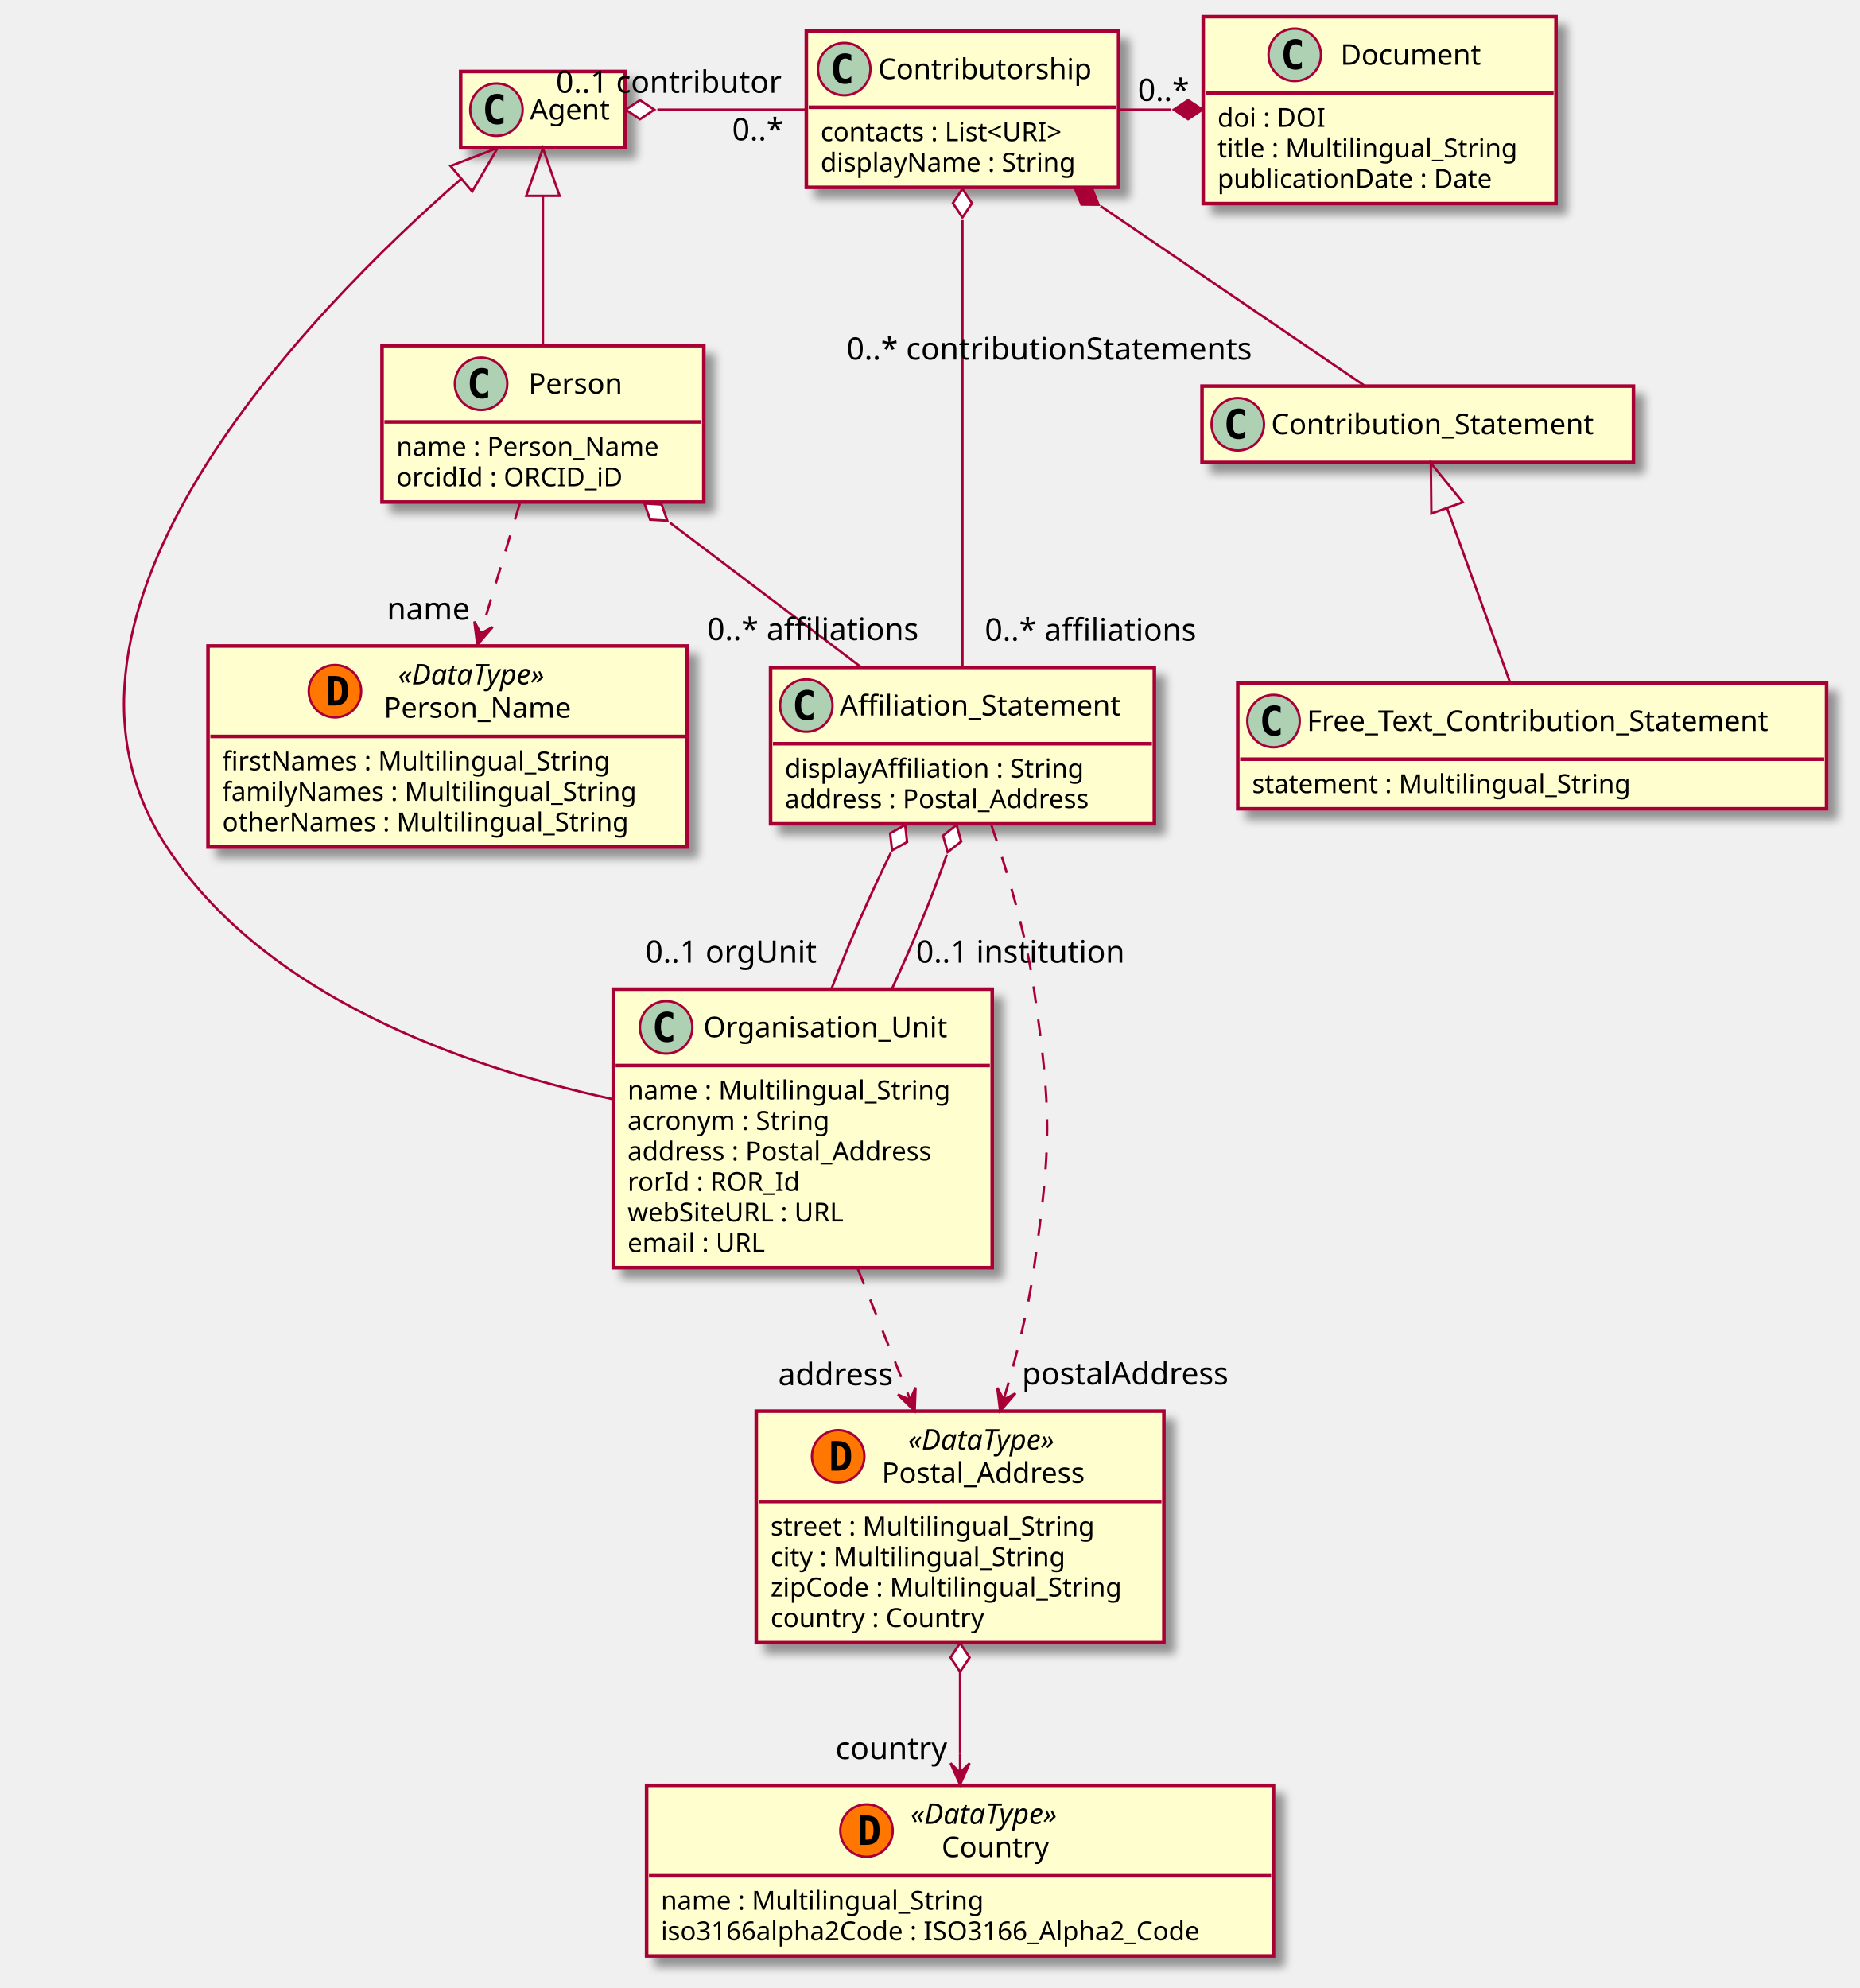
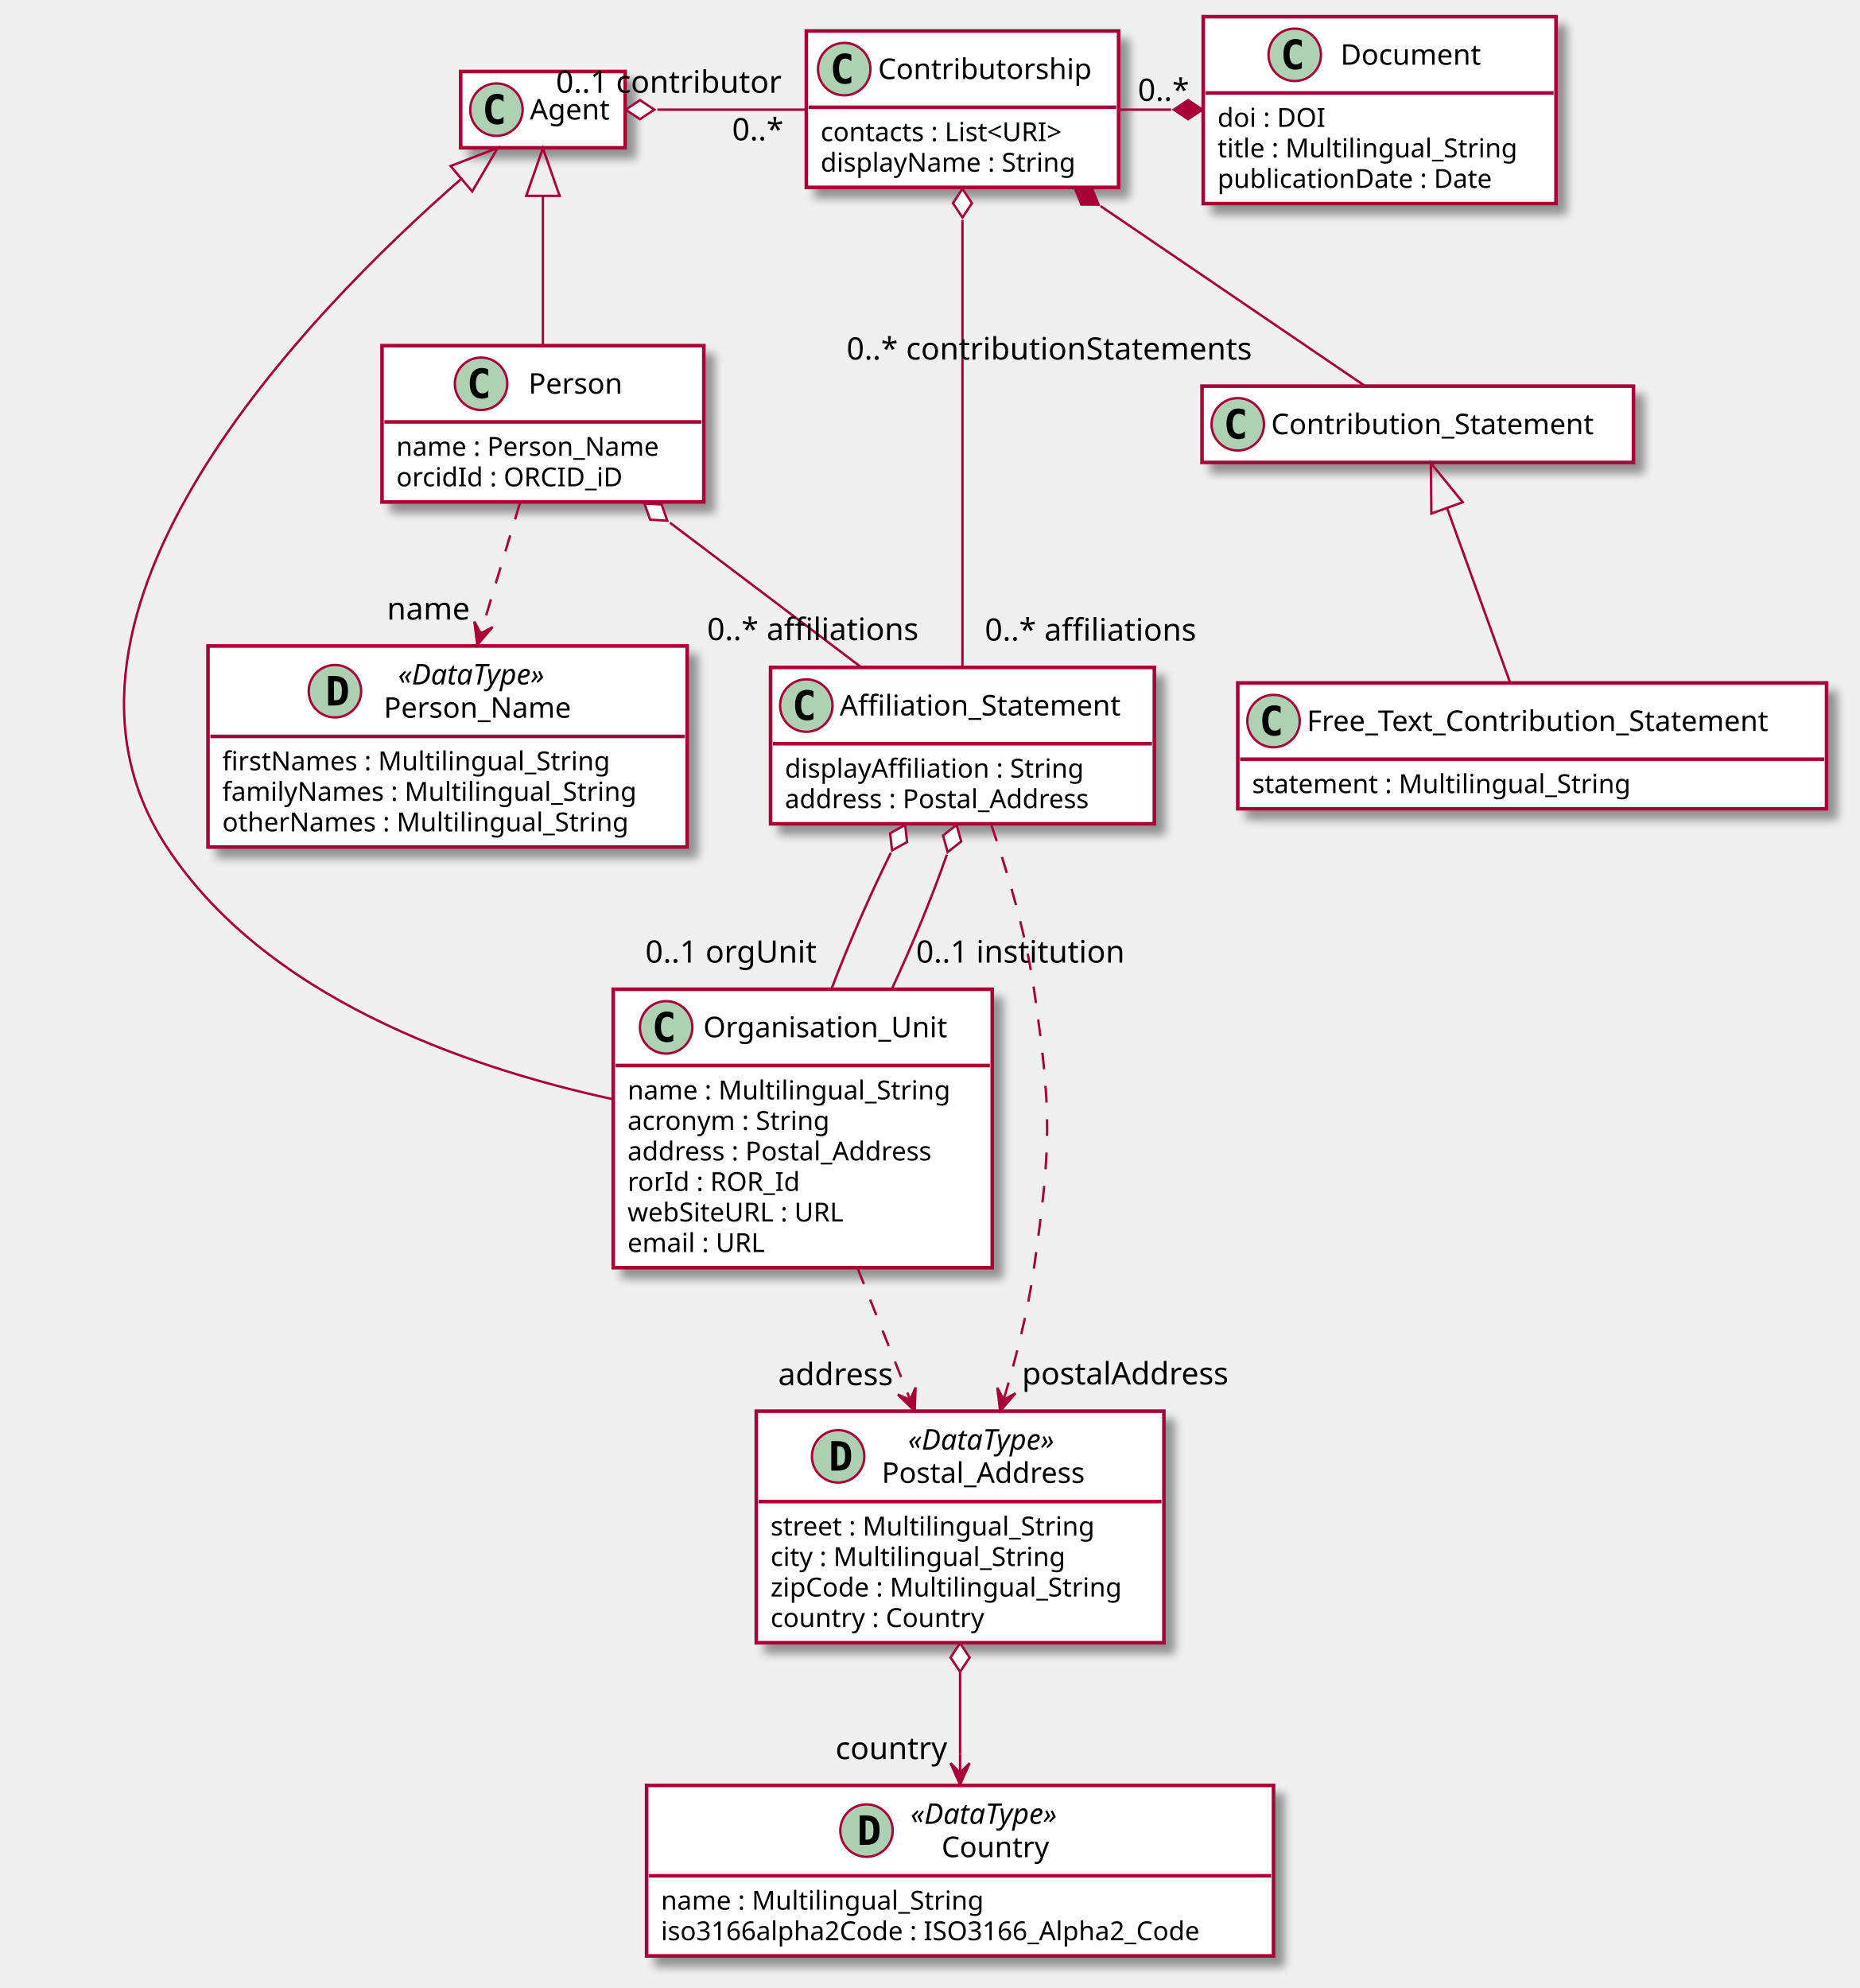
<svg xmlns="http://www.w3.org/2000/svg" contentScriptType="application/ecmascript" contentStyleType="text/css" height="834px" preserveAspectRatio="none" style="width:780px;height:834px;background:#FFFFFF;" version="1.1" viewBox="0 0 780 834" width="780px" zoomAndPan="magnify">
  <defs>
-     <filter height="300%" id="f84uuqqtp3vt3" width="300%" x="-1" y="-1">
+     <filter height="300%" id="fdt702s4vxftv" width="300%" x="-1" y="-1">
      <feGaussianBlur result="blurOut" stdDeviation="2.0" />
      <feColorMatrix in="blurOut" result="blurOut2" type="matrix" values="0 0 0 0 0 0 0 0 0 0 0 0 0 0 0 0 0 0 .4 0" />
      <feOffset dx="4.0" dy="4.0" in="blurOut2" result="blurOut3" />
      <feBlend in="SourceGraphic" in2="blurOut3" mode="normal" />
    </filter>
  </defs>
  <g>
-     <rect codeLine="19" fill="#FEFECE" filter="url(#f84uuqqtp3vt3)" height="32" id="Agent" style="stroke:#A80036;stroke-width:1.5;" width="69" x="193.26" y="30" />
+     <rect codeLine="19" fill="#FFFFFF" filter="url(#fdt702s4vxftv)" height="32" id="Agent" style="stroke:#A80036;stroke-width:1.5;" width="69" x="193.26" y="30" />
    <ellipse cx="208.26" cy="46" fill="#ADD1B2" rx="11" ry="11" style="stroke:#A80036;stroke-width:1.0;" />
    <path d="M211.229,51.641 Q210.651,51.938 210.01,52.078 Q209.369,52.234 208.666,52.234 Q206.166,52.234 204.838,50.594 Q203.526,48.938 203.526,45.812 Q203.526,42.688 204.838,41.031 Q206.166,39.375 208.666,39.375 Q209.369,39.375 210.01,39.531 Q210.666,39.688 211.229,39.984 L211.229,42.703 Q210.604,42.125 210.01,41.859 Q209.416,41.578 208.791,41.578 Q207.447,41.578 206.76,42.656 Q206.072,43.719 206.072,45.812 Q206.072,47.906 206.76,48.984 Q207.447,50.047 208.791,50.047 Q209.416,50.047 210.01,49.781 Q210.604,49.5 211.229,48.922 L211.229,51.641 Z " fill="#000000" />
    <text fill="#000000" font-family="sans-serif" font-size="12" lengthAdjust="spacing" textLength="37" x="222.26" y="50.154">Agent</text>
-     <rect codeLine="22" fill="#FEFECE" filter="url(#f84uuqqtp3vt3)" height="116.828" id="Organisation_Unit" style="stroke:#A80036;stroke-width:1.5;" width="159" x="257.26" y="415" />
+     <rect codeLine="22" fill="#FFFFFF" filter="url(#fdt702s4vxftv)" height="116.828" id="Organisation_Unit" style="stroke:#A80036;stroke-width:1.5;" width="159" x="257.26" y="415" />
    <ellipse cx="279.46" cy="431" fill="#ADD1B2" rx="11" ry="11" style="stroke:#A80036;stroke-width:1.0;" />
    <path d="M282.429,436.641 Q281.851,436.938 281.21,437.078 Q280.569,437.234 279.866,437.234 Q277.366,437.234 276.038,435.594 Q274.726,433.938 274.726,430.812 Q274.726,427.688 276.038,426.031 Q277.366,424.375 279.866,424.375 Q280.569,424.375 281.21,424.531 Q281.866,424.688 282.429,424.984 L282.429,427.703 Q281.804,427.125 281.21,426.859 Q280.616,426.578 279.991,426.578 Q278.647,426.578 277.96,427.656 Q277.272,428.719 277.272,430.812 Q277.272,432.906 277.96,433.984 Q278.647,435.047 279.991,435.047 Q280.616,435.047 281.21,434.781 Q281.804,434.5 282.429,433.922 L282.429,436.641 Z " fill="#000000" />
    <text fill="#000000" font-family="sans-serif" font-size="12" lengthAdjust="spacing" textLength="111" x="295.06" y="435.154">Organisation_Unit</text>
    <line style="stroke:#A80036;stroke-width:1.5;" x1="258.26" x2="415.26" y1="447" y2="447" />
    <text fill="#000000" font-family="sans-serif" font-size="11" lengthAdjust="spacing" textLength="147" x="263.26" y="461.21">name : Multilingual_String</text>
    <text fill="#000000" font-family="sans-serif" font-size="11" lengthAdjust="spacing" textLength="95" x="263.26" y="474.015">acronym : String</text>
    <text fill="#000000" font-family="sans-serif" font-size="11" lengthAdjust="spacing" textLength="147" x="263.26" y="486.82">address : Postal_Address</text>
    <text fill="#000000" font-family="sans-serif" font-size="11" lengthAdjust="spacing" textLength="78" x="263.26" y="499.625">rorId : ROR_Id</text>
    <text fill="#000000" font-family="sans-serif" font-size="11" lengthAdjust="spacing" textLength="99" x="263.26" y="512.429">webSiteURL : URL</text>
    <text fill="#000000" font-family="sans-serif" font-size="11" lengthAdjust="spacing" textLength="64" x="263.26" y="525.234">email : URL</text>
-     <rect codeLine="30" fill="#FEFECE" filter="url(#f84uuqqtp3vt3)" height="65.609" id="Person" style="stroke:#A80036;stroke-width:1.5;" width="135" x="160.26" y="145" />
+     <rect codeLine="30" fill="#FFFFFF" filter="url(#fdt702s4vxftv)" height="65.609" id="Person" style="stroke:#A80036;stroke-width:1.5;" width="135" x="160.26" y="145" />
    <ellipse cx="201.81" cy="161" fill="#ADD1B2" rx="11" ry="11" style="stroke:#A80036;stroke-width:1.0;" />
    <path d="M204.779,166.641 Q204.201,166.938 203.56,167.078 Q202.919,167.234 202.216,167.234 Q199.716,167.234 198.388,165.594 Q197.076,163.938 197.076,160.812 Q197.076,157.688 198.388,156.031 Q199.716,154.375 202.216,154.375 Q202.919,154.375 203.56,154.531 Q204.216,154.688 204.779,154.984 L204.779,157.703 Q204.154,157.125 203.56,156.859 Q202.966,156.578 202.341,156.578 Q200.998,156.578 200.31,157.656 Q199.623,158.719 199.623,160.812 Q199.623,162.906 200.31,163.984 Q200.998,165.047 202.341,165.047 Q202.966,165.047 203.56,164.781 Q204.154,164.5 204.779,163.922 L204.779,166.641 Z " fill="#000000" />
    <text fill="#000000" font-family="sans-serif" font-size="12" lengthAdjust="spacing" textLength="44" x="221.71" y="165.154">Person</text>
    <line style="stroke:#A80036;stroke-width:1.5;" x1="161.26" x2="294.26" y1="177" y2="177" />
    <text fill="#000000" font-family="sans-serif" font-size="11" lengthAdjust="spacing" textLength="123" x="166.26" y="191.21">name : Person_Name</text>
    <text fill="#000000" font-family="sans-serif" font-size="11" lengthAdjust="spacing" textLength="102" x="166.26" y="204.015">orcidId : ORCID_iD</text>
-     <rect codeLine="34" fill="#FEFECE" filter="url(#f84uuqqtp3vt3)" height="84.352" id="Person_Name" style="stroke:#A80036;stroke-width:1.5;" width="201" x="87.26" y="271" />
-     <ellipse cx="140.51" cy="289.969" fill="#FF7700" rx="11" ry="11" style="stroke:#A80036;stroke-width:1.0;" />
+     <rect codeLine="34" fill="#FFFFFF" filter="url(#fdt702s4vxftv)" height="84.352" id="Person_Name" style="stroke:#A80036;stroke-width:1.5;" width="201" x="87.26" y="271" />
+     <ellipse cx="140.51" cy="289.969" fill="#ADD0B2" rx="11" ry="11" style="stroke:#A80036;stroke-width:1.0;" />
    <path d="M140.104,285.781 L140.104,293.766 L140.76,293.766 Q142.197,293.766 142.807,292.859 Q143.432,291.938 143.432,289.766 Q143.432,287.594 142.807,286.688 Q142.197,285.781 140.76,285.781 L140.104,285.781 Z M137.651,283.578 L140.276,283.578 Q143.307,283.578 144.635,285.031 Q145.979,286.469 145.979,289.766 Q145.979,293.062 144.635,294.516 Q143.307,295.969 140.276,295.969 L137.651,295.969 L137.651,283.578 Z " fill="#000000" />
    <text fill="#000000" font-family="sans-serif" font-size="12" font-style="italic" lengthAdjust="spacing" textLength="74" x="167.01" y="287.139">«DataType»</text>
    <text fill="#000000" font-family="sans-serif" font-size="12" lengthAdjust="spacing" textLength="86" x="161.01" y="301.107">Person_Name</text>
    <line style="stroke:#A80036;stroke-width:1.5;" x1="88.26" x2="287.26" y1="308.938" y2="308.938" />
    <text fill="#000000" font-family="sans-serif" font-size="11" lengthAdjust="spacing" textLength="178" x="93.26" y="323.148">firstNames : Multilingual_String</text>
    <text fill="#000000" font-family="sans-serif" font-size="11" lengthAdjust="spacing" textLength="189" x="93.26" y="335.953">familyNames : Multilingual_String</text>
    <text fill="#000000" font-family="sans-serif" font-size="11" lengthAdjust="spacing" textLength="185" x="93.26" y="348.757">otherNames : Multilingual_String</text>
-     <rect codeLine="39" fill="#FEFECE" filter="url(#f84uuqqtp3vt3)" height="97.156" id="Postal_Address" style="stroke:#A80036;stroke-width:1.5;" width="171" x="317.26" y="592" />
-     <ellipse cx="351.61" cy="610.969" fill="#FF7700" rx="11" ry="11" style="stroke:#A80036;stroke-width:1.0;" />
+     <rect codeLine="39" fill="#FFFFFF" filter="url(#fdt702s4vxftv)" height="97.156" id="Postal_Address" style="stroke:#A80036;stroke-width:1.5;" width="171" x="317.26" y="592" />
+     <ellipse cx="351.61" cy="610.969" fill="#ADD0B2" rx="11" ry="11" style="stroke:#A80036;stroke-width:1.0;" />
    <path d="M351.204,606.781 L351.204,614.766 L351.86,614.766 Q353.298,614.766 353.907,613.859 Q354.532,612.938 354.532,610.766 Q354.532,608.594 353.907,607.688 Q353.298,606.781 351.86,606.781 L351.204,606.781 Z M348.751,604.578 L351.376,604.578 Q354.407,604.578 355.735,606.031 Q357.079,607.469 357.079,610.766 Q357.079,614.062 355.735,615.516 Q354.407,616.969 351.376,616.969 L348.751,616.969 L348.751,604.578 Z " fill="#000000" />
    <text fill="#000000" font-family="sans-serif" font-size="12" font-style="italic" lengthAdjust="spacing" textLength="74" x="380.91" y="608.139">«DataType»</text>
    <text fill="#000000" font-family="sans-serif" font-size="12" lengthAdjust="spacing" textLength="96" x="369.91" y="622.107">Postal_Address</text>
    <line style="stroke:#A80036;stroke-width:1.5;" x1="318.26" x2="487.26" y1="629.938" y2="629.938" />
    <text fill="#000000" font-family="sans-serif" font-size="11" lengthAdjust="spacing" textLength="149" x="323.26" y="644.148">street : Multilingual_String</text>
    <text fill="#000000" font-family="sans-serif" font-size="11" lengthAdjust="spacing" textLength="134" x="323.26" y="656.953">city : Multilingual_String</text>
    <text fill="#000000" font-family="sans-serif" font-size="11" lengthAdjust="spacing" textLength="159" x="323.26" y="669.757">zipCode : Multilingual_String</text>
    <text fill="#000000" font-family="sans-serif" font-size="11" lengthAdjust="spacing" textLength="98" x="323.26" y="682.562">country : Country</text>
-     <rect codeLine="45" fill="#FEFECE" filter="url(#f84uuqqtp3vt3)" height="71.547" id="Country" style="stroke:#A80036;stroke-width:1.5;" width="263" x="271.26" y="749" />
-     <ellipse cx="363.51" cy="767.969" fill="#FF7700" rx="11" ry="11" style="stroke:#A80036;stroke-width:1.0;" />
+     <rect codeLine="45" fill="#FFFFFF" filter="url(#fdt702s4vxftv)" height="71.547" id="Country" style="stroke:#A80036;stroke-width:1.5;" width="263" x="271.26" y="749" />
+     <ellipse cx="363.51" cy="767.969" fill="#ADD0B2" rx="11" ry="11" style="stroke:#A80036;stroke-width:1.0;" />
    <path d="M363.104,763.781 L363.104,771.766 L363.76,771.766 Q365.197,771.766 365.807,770.859 Q366.432,769.938 366.432,767.766 Q366.432,765.594 365.807,764.688 Q365.197,763.781 363.76,763.781 L363.104,763.781 Z M360.651,761.578 L363.276,761.578 Q366.307,761.578 367.635,763.031 Q368.979,764.469 368.979,767.766 Q368.979,771.062 367.635,772.516 Q366.307,773.969 363.276,773.969 L360.651,773.969 L360.651,761.578 Z " fill="#000000" />
    <text fill="#000000" font-family="sans-serif" font-size="12" font-style="italic" lengthAdjust="spacing" textLength="74" x="382.01" y="765.139">«DataType»</text>
    <text fill="#000000" font-family="sans-serif" font-size="12" lengthAdjust="spacing" textLength="48" x="395.01" y="779.107">Country</text>
    <line style="stroke:#A80036;stroke-width:1.5;" x1="272.26" x2="533.26" y1="786.938" y2="786.938" />
    <text fill="#000000" font-family="sans-serif" font-size="11" lengthAdjust="spacing" textLength="147" x="277.26" y="801.148">name : Multilingual_String</text>
    <text fill="#000000" font-family="sans-serif" font-size="11" lengthAdjust="spacing" textLength="251" x="277.26" y="813.953">iso3166alpha2Code : ISO3166_Alpha2_Code</text>
-     <rect codeLine="8" fill="#FEFECE" filter="url(#f84uuqqtp3vt3)" height="78.414" id="Document" style="stroke:#A80036;stroke-width:1.5;" width="148" x="504.76" y="7" />
+     <rect codeLine="8" fill="#FFFFFF" filter="url(#fdt702s4vxftv)" height="78.414" id="Document" style="stroke:#A80036;stroke-width:1.5;" width="148" x="504.76" y="7" />
    <ellipse cx="543.16" cy="23" fill="#ADD1B2" rx="11" ry="11" style="stroke:#A80036;stroke-width:1.0;" />
    <path d="M546.129,28.641 Q545.551,28.938 544.91,29.078 Q544.269,29.234 543.566,29.234 Q541.066,29.234 539.738,27.594 Q538.426,25.938 538.426,22.812 Q538.426,19.688 539.738,18.031 Q541.066,16.375 543.566,16.375 Q544.269,16.375 544.91,16.531 Q545.566,16.688 546.129,16.984 L546.129,19.703 Q545.504,19.125 544.91,18.859 Q544.316,18.578 543.691,18.578 Q542.347,18.578 541.66,19.656 Q540.972,20.719 540.972,22.812 Q540.972,24.906 541.66,25.984 Q542.347,27.047 543.691,27.047 Q544.316,27.047 544.91,26.781 Q545.504,26.5 546.129,25.922 L546.129,28.641 Z " fill="#000000" />
    <text fill="#000000" font-family="sans-serif" font-size="12" lengthAdjust="spacing" textLength="64" x="562.36" y="27.154">Document</text>
    <line style="stroke:#A80036;stroke-width:1.5;" x1="505.76" x2="651.76" y1="39" y2="39" />
    <text fill="#000000" font-family="sans-serif" font-size="11" lengthAdjust="spacing" textLength="49" x="510.76" y="53.21">doi : DOI</text>
    <text fill="#000000" font-family="sans-serif" font-size="11" lengthAdjust="spacing" textLength="136" x="510.76" y="66.015">title : Multilingual_String</text>
    <text fill="#000000" font-family="sans-serif" font-size="11" lengthAdjust="spacing" textLength="125" x="510.76" y="78.82">publicationDate : Date</text>
-     <rect codeLine="58" fill="#FEFECE" filter="url(#f84uuqqtp3vt3)" height="65.609" id="Contributorship" style="stroke:#A80036;stroke-width:1.5;" width="131" x="338.26" y="13" />
+     <rect codeLine="58" fill="#FFFFFF" filter="url(#fdt702s4vxftv)" height="65.609" id="Contributorship" style="stroke:#A80036;stroke-width:1.5;" width="131" x="338.26" y="13" />
    <ellipse cx="354.16" cy="29" fill="#ADD1B2" rx="11" ry="11" style="stroke:#A80036;stroke-width:1.0;" />
    <path d="M357.129,34.641 Q356.551,34.938 355.91,35.078 Q355.269,35.234 354.566,35.234 Q352.066,35.234 350.738,33.594 Q349.426,31.938 349.426,28.812 Q349.426,25.688 350.738,24.031 Q352.066,22.375 354.566,22.375 Q355.269,22.375 355.91,22.531 Q356.566,22.688 357.129,22.984 L357.129,25.703 Q356.504,25.125 355.91,24.859 Q355.316,24.578 354.691,24.578 Q353.348,24.578 352.66,25.656 Q351.973,26.719 351.973,28.812 Q351.973,30.906 352.66,31.984 Q353.348,33.047 354.691,33.047 Q355.316,33.047 355.91,32.781 Q356.504,32.5 357.129,31.922 L357.129,34.641 Z " fill="#000000" />
    <text fill="#000000" font-family="sans-serif" font-size="12" lengthAdjust="spacing" textLength="97" x="368.36" y="33.154">Contributorship</text>
    <line style="stroke:#A80036;stroke-width:1.5;" x1="339.26" x2="468.26" y1="45" y2="45" />
    <text fill="#000000" font-family="sans-serif" font-size="11" lengthAdjust="spacing" textLength="116" x="344.26" y="59.21">contacts : List&lt;URI&gt;</text>
    <text fill="#000000" font-family="sans-serif" font-size="11" lengthAdjust="spacing" textLength="119" x="344.26" y="72.015">displayName : String</text>
-     <rect codeLine="62" fill="#FEFECE" filter="url(#f84uuqqtp3vt3)" height="32" id="Contribution_Statement" style="stroke:#A80036;stroke-width:1.5;" width="181" x="504.26" y="162" />
+     <rect codeLine="62" fill="#FFFFFF" filter="url(#fdt702s4vxftv)" height="32" id="Contribution_Statement" style="stroke:#A80036;stroke-width:1.5;" width="181" x="504.26" y="162" />
    <ellipse cx="519.26" cy="178" fill="#ADD1B2" rx="11" ry="11" style="stroke:#A80036;stroke-width:1.0;" />
    <path d="M522.229,183.641 Q521.651,183.938 521.01,184.078 Q520.369,184.234 519.666,184.234 Q517.166,184.234 515.838,182.594 Q514.526,180.938 514.526,177.812 Q514.526,174.688 515.838,173.031 Q517.166,171.375 519.666,171.375 Q520.369,171.375 521.01,171.531 Q521.666,171.688 522.229,171.984 L522.229,174.703 Q521.604,174.125 521.01,173.859 Q520.416,173.578 519.791,173.578 Q518.447,173.578 517.76,174.656 Q517.072,175.719 517.072,177.812 Q517.072,179.906 517.76,180.984 Q518.447,182.047 519.791,182.047 Q520.416,182.047 521.01,181.781 Q521.604,181.5 522.229,180.922 L522.229,183.641 Z " fill="#000000" />
    <text fill="#000000" font-family="sans-serif" font-size="12" lengthAdjust="spacing" textLength="149" x="533.26" y="182.154">Contribution_Statement</text>
-     <rect codeLine="64" fill="#FEFECE" filter="url(#f84uuqqtp3vt3)" height="52.805" id="Free_Text_Contribution_Statement" style="stroke:#A80036;stroke-width:1.5;" width="247" x="519.26" y="286.5" />
+     <rect codeLine="64" fill="#FFFFFF" filter="url(#fdt702s4vxftv)" height="52.805" id="Free_Text_Contribution_Statement" style="stroke:#A80036;stroke-width:1.5;" width="247" x="519.26" y="286.5" />
    <ellipse cx="534.26" cy="302.5" fill="#ADD1B2" rx="11" ry="11" style="stroke:#A80036;stroke-width:1.0;" />
    <path d="M537.229,308.141 Q536.651,308.438 536.01,308.578 Q535.369,308.734 534.666,308.734 Q532.166,308.734 530.838,307.094 Q529.526,305.438 529.526,302.312 Q529.526,299.188 530.838,297.531 Q532.166,295.875 534.666,295.875 Q535.369,295.875 536.01,296.031 Q536.666,296.188 537.229,296.484 L537.229,299.203 Q536.604,298.625 536.01,298.359 Q535.416,298.078 534.791,298.078 Q533.447,298.078 532.76,299.156 Q532.072,300.219 532.072,302.312 Q532.072,304.406 532.76,305.484 Q533.447,306.547 534.791,306.547 Q535.416,306.547 536.01,306.281 Q536.604,306 537.229,305.422 L537.229,308.141 Z " fill="#000000" />
    <text fill="#000000" font-family="sans-serif" font-size="12" lengthAdjust="spacing" textLength="215" x="548.26" y="306.654">Free_Text_Contribution_Statement</text>
    <line style="stroke:#A80036;stroke-width:1.5;" x1="520.26" x2="765.26" y1="318.5" y2="318.5" />
    <text fill="#000000" font-family="sans-serif" font-size="11" lengthAdjust="spacing" textLength="173" x="525.26" y="332.71">statement : Multilingual_String</text>
-     <rect codeLine="67" fill="#FEFECE" filter="url(#f84uuqqtp3vt3)" height="65.609" id="Affiliation_Statement" style="stroke:#A80036;stroke-width:1.5;" width="161" x="323.26" y="280" />
+     <rect codeLine="67" fill="#FFFFFF" filter="url(#fdt702s4vxftv)" height="65.609" id="Affiliation_Statement" style="stroke:#A80036;stroke-width:1.5;" width="161" x="323.26" y="280" />
    <ellipse cx="338.26" cy="296" fill="#ADD1B2" rx="11" ry="11" style="stroke:#A80036;stroke-width:1.0;" />
    <path d="M341.229,301.641 Q340.651,301.938 340.01,302.078 Q339.369,302.234 338.666,302.234 Q336.166,302.234 334.838,300.594 Q333.526,298.938 333.526,295.812 Q333.526,292.688 334.838,291.031 Q336.166,289.375 338.666,289.375 Q339.369,289.375 340.01,289.531 Q340.666,289.688 341.229,289.984 L341.229,292.703 Q340.604,292.125 340.01,291.859 Q339.416,291.578 338.791,291.578 Q337.447,291.578 336.76,292.656 Q336.072,293.719 336.072,295.812 Q336.072,297.906 336.76,298.984 Q337.447,300.047 338.791,300.047 Q339.416,300.047 340.01,299.781 Q340.604,299.5 341.229,298.922 L341.229,301.641 Z " fill="#000000" />
    <text fill="#000000" font-family="sans-serif" font-size="12" lengthAdjust="spacing" textLength="129" x="352.26" y="300.154">Affiliation_Statement</text>
    <line style="stroke:#A80036;stroke-width:1.5;" x1="324.26" x2="483.26" y1="312" y2="312" />
    <text fill="#000000" font-family="sans-serif" font-size="11" lengthAdjust="spacing" textLength="138" x="329.26" y="326.21">displayAffiliation : String</text>
    <text fill="#000000" font-family="sans-serif" font-size="11" lengthAdjust="spacing" textLength="147" x="329.26" y="339.015">address : Postal_Address</text>
    <path codeLine="51" d="M402.76,701.35 C402.76,701.35 402.76,724.95 402.76,735.63 " fill="none" id="Postal_Address-Country" style="stroke:#A80036;stroke-width:1.0;" />
    <polygon fill="#A80036" points="402.76,748.67,406.76,739.67,402.76,743.67,398.76,739.67,402.76,748.67" style="stroke:#A80036;stroke-width:1.0;" />
    <line style="stroke:#A80036;stroke-width:1.0;" x1="402.76" x2="402.76" y1="743.67" y2="735.67" />
    <polygon fill="#FFFFFF" points="402.76,689.35,398.76,695.35,402.76,701.35,406.76,695.35,402.76,689.35" style="stroke:#A80036;stroke-width:1.0;" />
    <text fill="#000000" font-family="sans-serif" font-size="13" lengthAdjust="spacing" textLength="48" x="350.485" y="737.982">country</text>
    <path codeLine="89" d="M218.07,211.2 C213.17,227.5 207.13,247.59 201.73,265.53 " fill="none" id="Person-to-Person_Name" style="stroke:#A80036;stroke-width:1.0;stroke-dasharray:7.0,7.0;" />
    <polygon fill="#A80036" points="200.23,270.53,206.658,263.068,201.673,265.743,198.998,260.759,200.23,270.53" style="stroke:#A80036;stroke-width:1.0;" />
    <text fill="#000000" font-family="sans-serif" font-size="13" lengthAdjust="spacing" textLength="37" x="162.307" y="259.928">name</text>
    <path codeLine="90" d="M227.76,82.4 C227.76,101.89 227.76,125.89 227.76,144.84 " fill="none" id="Agent-backto-Person" style="stroke:#A80036;stroke-width:1.0;" />
    <polygon fill="none" points="220.76,82.17,227.76,62.17,234.76,82.17,220.76,82.17" style="stroke:#A80036;stroke-width:1.0;" />
    <path codeLine="91" d="M193.38,75.14 C129.83,130.63 6,257.28 69.76,355 C110.92,418.09 194.39,447.53 257.11,461.13 " fill="none" id="Agent-backto-Organisation_Unit" style="stroke:#A80036;stroke-width:1.0;" />
    <polygon fill="none" points="189.02,69.65,208.8,62.03,198.09,80.32,189.02,69.65" style="stroke:#A80036;stroke-width:1.0;" />
    <path codeLine="92" d="M359.84,532.21 C366.98,550.05 374.79,569.59 381.78,587.05 " fill="none" id="Organisation_Unit-to-Postal_Address" style="stroke:#A80036;stroke-width:1.0;stroke-dasharray:7.0,7.0;" />
    <polygon fill="#A80036" points="383.72,591.92,384.091,582.078,381.863,587.278,376.664,585.049,383.72,591.92" style="stroke:#A80036;stroke-width:1.0;" />
    <text fill="#000000" font-family="sans-serif" font-size="13" lengthAdjust="spacing" textLength="51" x="326.457" y="581.099">address</text>
    <path codeLine="74" d="M415.92,346.21 C422.65,365.79 430.34,391.47 433.76,415 C441.24,466.46 441.03,480.51 433.76,532 C431.17,550.28 426.23,569.81 421.04,587.14 " fill="none" id="Affiliation_Statement-to-Postal_Address" style="stroke:#A80036;stroke-width:1.0;stroke-dasharray:7.0,7.0;" />
    <polygon fill="#A80036" points="419.58,591.96,426.028,584.515,421.036,587.177,418.375,582.185,419.58,591.96" style="stroke:#A80036;stroke-width:1.0;" />
    <text fill="#000000" font-family="sans-serif" font-size="13" lengthAdjust="spacing" textLength="91" x="428.733" y="580.794">postalAddress</text>
    <path codeLine="75" d="M373.72,357.76 C364.98,375.39 356.01,395.99 348.82,414.82 " fill="none" id="Affiliation_Statement-backto-Organisation_Unit" style="stroke:#A80036;stroke-width:1.0;" />
    <polygon fill="#FFFFFF" points="379.72,346.07,373.421,349.58,374.238,356.745,380.537,353.235,379.72,346.07" style="stroke:#A80036;stroke-width:1.0;" />
    <text fill="#000000" font-family="sans-serif" font-size="13" lengthAdjust="spacing" textLength="75" x="270.719" y="403.84">0..1 orgUnit</text>
    <path codeLine="76" d="M397.21,358.52 C391.14,375.99 382.83,396.26 374.18,414.82 " fill="none" id="Affiliation_Statement-backto-Organisation_Unit-1" style="stroke:#A80036;stroke-width:1.0;" />
    <polygon fill="#FFFFFF" points="401.3,346.07,395.628,350.523,397.557,357.471,403.229,353.018,401.3,346.07" style="stroke:#A80036;stroke-width:1.0;" />
    <text fill="#000000" font-family="sans-serif" font-size="13" lengthAdjust="spacing" textLength="91" x="384.286" y="403.84">0..1 institution</text>
    <path codeLine="78" d="M281.05,219.27 C306.74,238.69 337.13,261.65 361.24,279.87 " fill="none" id="Person-backto-Affiliation_Statement" style="stroke:#A80036;stroke-width:1.0;" />
    <polygon fill="#FFFFFF" points="270.36,211.2,272.733,218.009,279.931,218.438,277.558,211.629,270.36,211.2" style="stroke:#A80036;stroke-width:1.0;" />
    <text fill="#000000" font-family="sans-serif" font-size="13" lengthAdjust="spacing" textLength="91" x="296.636" y="268.534">0..* affiliations</text>
    <path codeLine="79" d="M607.12,213.27 C615.37,236.12 626.04,265.68 633.55,286.48 " fill="none" id="Contribution_Statement-backto-Free_Text_Contribution_Statement" style="stroke:#A80036;stroke-width:1.0;" />
    <polygon fill="none" points="600.47,215.45,600.26,194.26,613.64,210.69,600.47,215.45" style="stroke:#A80036;stroke-width:1.0;" />
    <path codeLine="80" d="M469.38,46 C476.68,46 483.98,46 491.28,46 " fill="none" id="Contributorship-to-Document" style="stroke:#A80036;stroke-width:1.0;" />
    <polygon fill="#A80036" points="504.42,46,498.42,42,492.42,46,498.42,50,504.42,46" style="stroke:#A80036;stroke-width:1.0;" />
    <text fill="#000000" font-family="sans-serif" font-size="13" lengthAdjust="spacing" textLength="23" x="477.333" y="42.32">0..*</text>
    <path codeLine="81" d="M275.77,46 C296.54,46 317.31,46 338.08,46 " fill="none" id="Agent-backto-Contributorship" style="stroke:#A80036;stroke-width:1.0;" />
    <polygon fill="#FFFFFF" points="262.48,46,268.48,50,274.48,46,268.48,42,262.48,46" style="stroke:#A80036;stroke-width:1.0;" />
    <text fill="#000000" font-family="sans-serif" font-size="13" lengthAdjust="spacing" textLength="98" x="233.202" y="38.915">0..1 contributor</text>
    <text fill="#000000" font-family="sans-serif" font-size="13" lengthAdjust="spacing" textLength="23" x="307.121" y="58.867">0..*</text>
    <path codeLine="82" d="M403.76,92.36 C403.76,145.79 403.76,233.17 403.76,279.99 " fill="none" id="Contributorship-backto-Affiliation_Statement" style="stroke:#A80036;stroke-width:1.0;" />
    <polygon fill="#FFFFFF" points="403.76,79.23,399.76,85.23,403.76,91.23,407.76,85.23,403.76,79.23" style="stroke:#A80036;stroke-width:1.0;" />
    <text fill="#000000" font-family="sans-serif" font-size="13" lengthAdjust="spacing" textLength="91" x="413.144" y="268.756">0..* affiliations</text>
    <path codeLine="83" d="M461.74,86.47 C499.11,111.9 545.59,143.54 572.55,161.88 " fill="none" id="Contributorship-backto-Contribution_Statement" style="stroke:#A80036;stroke-width:1.0;" />
    <polygon fill="#A80036" points="450.97,79.13,453.678,85.813,460.889,85.883,458.181,79.2,450.97,79.13" style="stroke:#A80036;stroke-width:1.0;" />
    <text fill="#000000" font-family="sans-serif" font-size="13" lengthAdjust="spacing" textLength="179" x="355.15" y="150.85">0..* contributionStatements</text>
  </g>
</svg>
